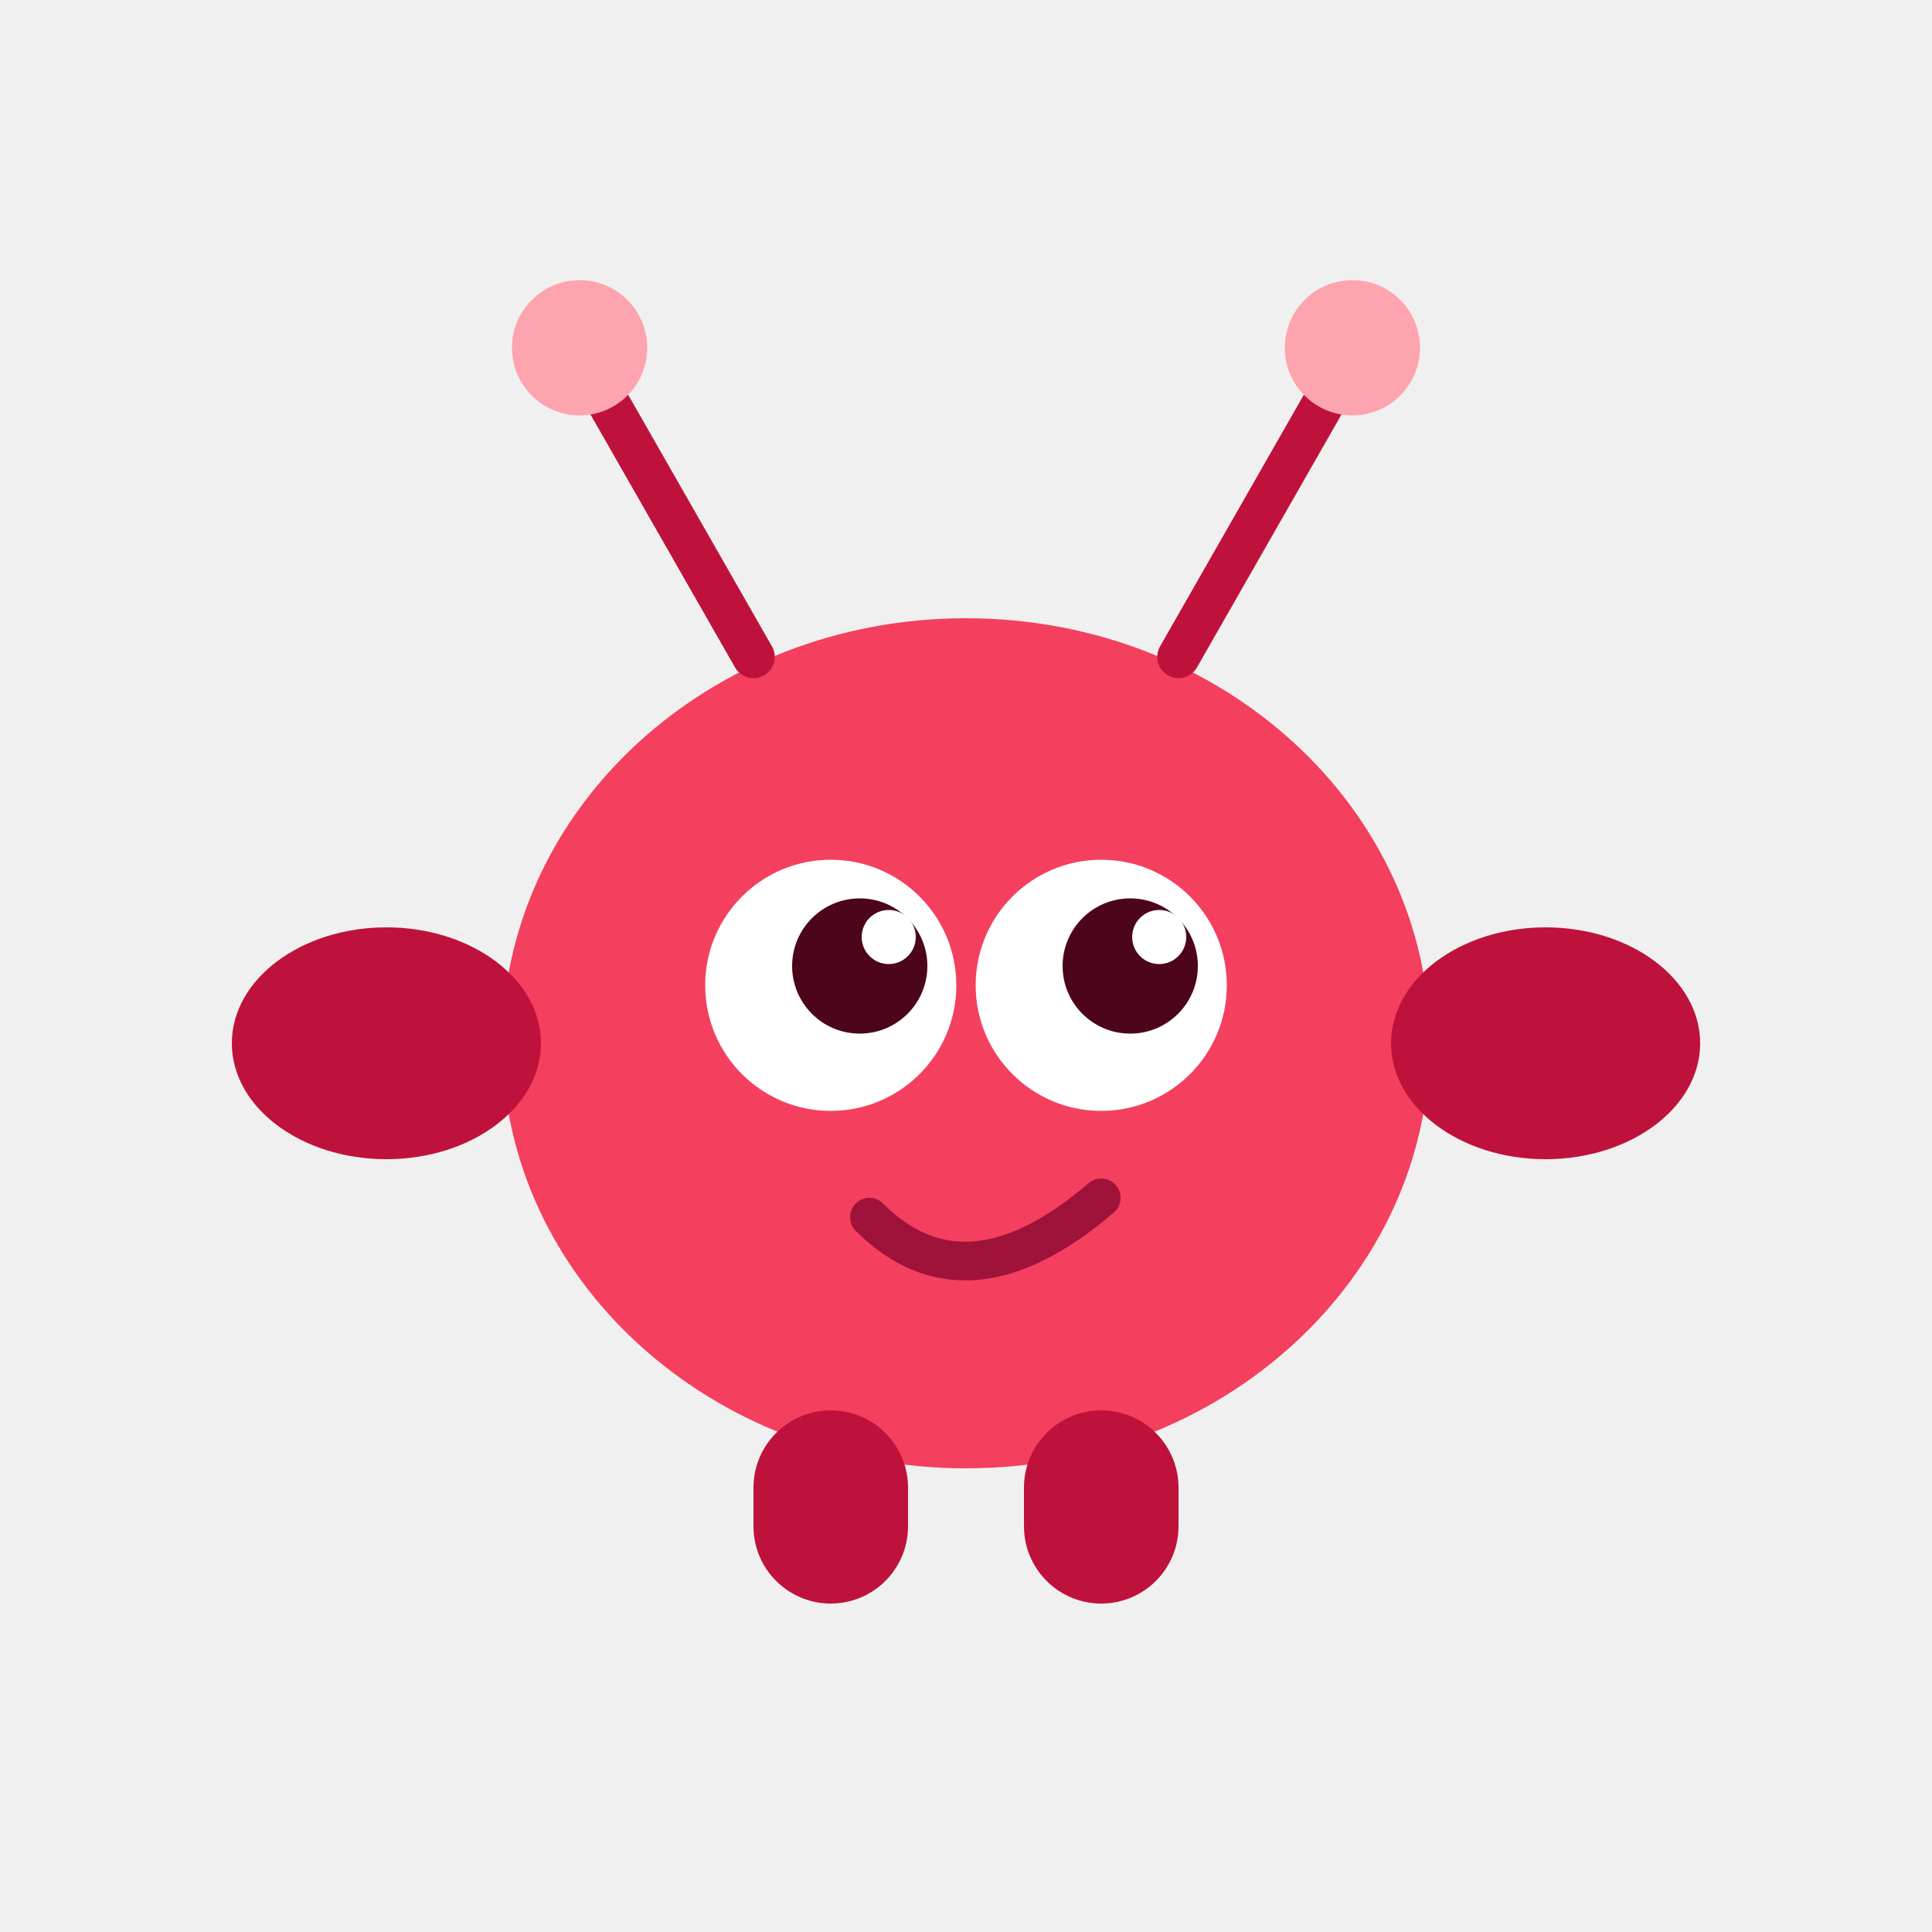
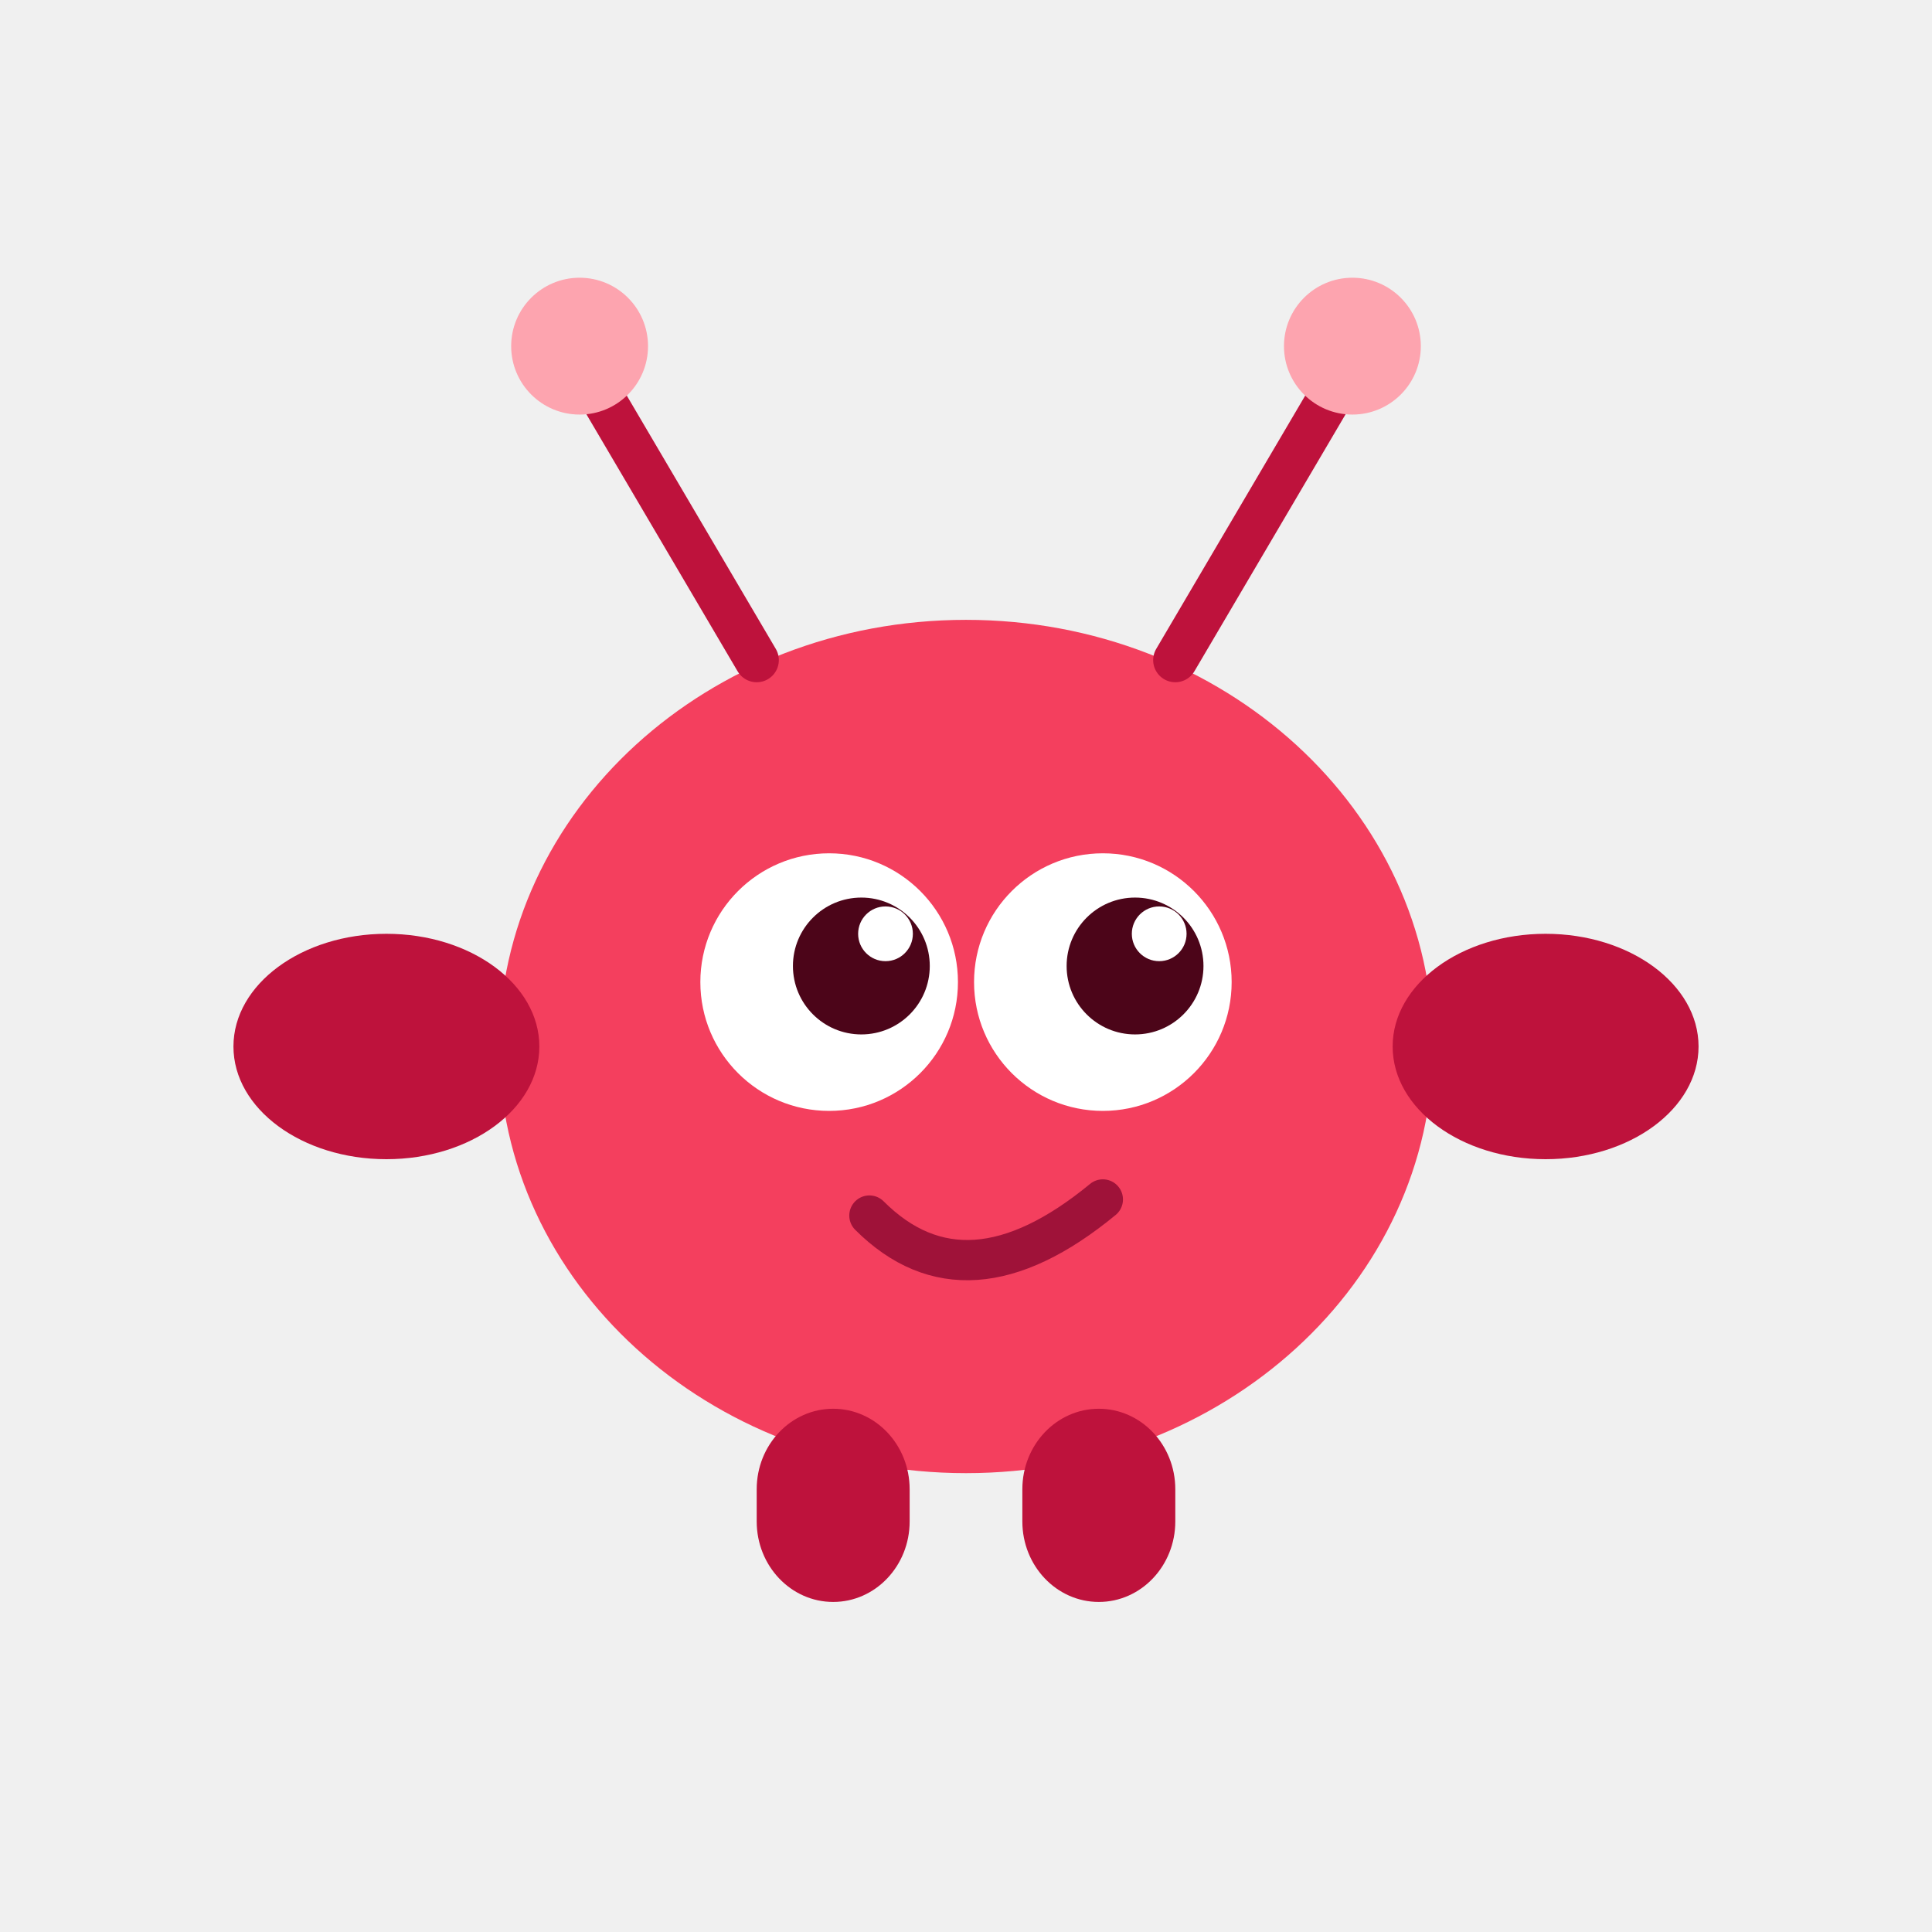
- <svg xmlns="http://www.w3.org/2000/svg" viewBox="0 0 100 100" fill="#f43f5e">
-   <ellipse cx="50" cy="54" rx="24" ry="22" />
-   <rect x="39" y="73" width="8" height="10" rx="4" fill="#be123c" />
-   <rect x="53" y="73" width="8" height="10" rx="4" fill="#be123c" />
-   <ellipse cx="20" cy="54" rx="8" ry="6" fill="#be123c" />
-   <ellipse cx="80" cy="54" rx="8" ry="6" fill="#be123c" />
-   <line x1="39" y1="34" x2="31" y2="20" stroke="#be123c" stroke-width="2.2" stroke-linecap="round" />
-   <circle cx="30" cy="18" r="3.5" fill="#fda4af" />
-   <line x1="61" y1="34" x2="69" y2="20" stroke="#be123c" stroke-width="2.2" stroke-linecap="round" />
-   <circle cx="70" cy="18" r="3.5" fill="#fda4af" />
-   <circle cx="43" cy="51" r="6.5" fill="#fff" />
-   <circle cx="57" cy="51" r="6.5" fill="#fff" />
-   <circle cx="44.5" cy="50" r="3.5" fill="#4c0519" />
-   <circle cx="58.5" cy="50" r="3.5" fill="#4c0519" />
-   <circle cx="46" cy="48.5" r="1.4" fill="#fff" />
-   <circle cx="60" cy="48.5" r="1.4" fill="#fff" />
-   <path d="M45,63 Q50,68 57,62" stroke="#9f1239" stroke-width="2" fill="none" stroke-linecap="round" />
+ <svg xmlns="http://www.w3.org/2000/svg" viewBox="0 0 24 24" fill="#f43f5e">
+   <ellipse cx="12" cy="13" rx="5.8" ry="5.3" />
+   <rect x="9.4" y="17.5" width="1.9" height="2.4" rx="1" fill="#be123c" />
+   <rect x="12.7" y="17.5" width="1.9" height="2.4" rx="1" fill="#be123c" />
+   <ellipse cx="4.8" cy="13" rx="1.9" ry="1.4" fill="#be123c" />
+   <ellipse cx="19.2" cy="13" rx="1.9" ry="1.4" fill="#be123c" />
+   <line x1="9.4" y1="8.2" x2="7.4" y2="4.8" stroke="#be123c" stroke-width=".55" stroke-linecap="round" />
+   <circle cx="7.2" cy="4.3" r=".85" fill="#fda4af" />
+   <line x1="14.6" y1="8.2" x2="16.6" y2="4.8" stroke="#be123c" stroke-width=".55" stroke-linecap="round" />
+   <circle cx="16.8" cy="4.3" r=".85" fill="#fda4af" />
+   <circle cx="10.3" cy="12.2" r="1.6" fill="#fff" />
+   <circle cx="13.7" cy="12.2" r="1.6" fill="#fff" />
+   <circle cx="10.7" cy="12" r=".85" fill="#4c0519" />
+   <circle cx="14.1" cy="12" r=".85" fill="#4c0519" />
+   <circle cx="11" cy="11.6" r=".34" fill="#fff" />
+   <circle cx="14.4" cy="11.6" r=".34" fill="#fff" />
+   <path d="M10.8,15.1 Q12,16.3 13.7,14.9" stroke="#9f1239" stroke-width=".5" fill="none" stroke-linecap="round" />
</svg>
